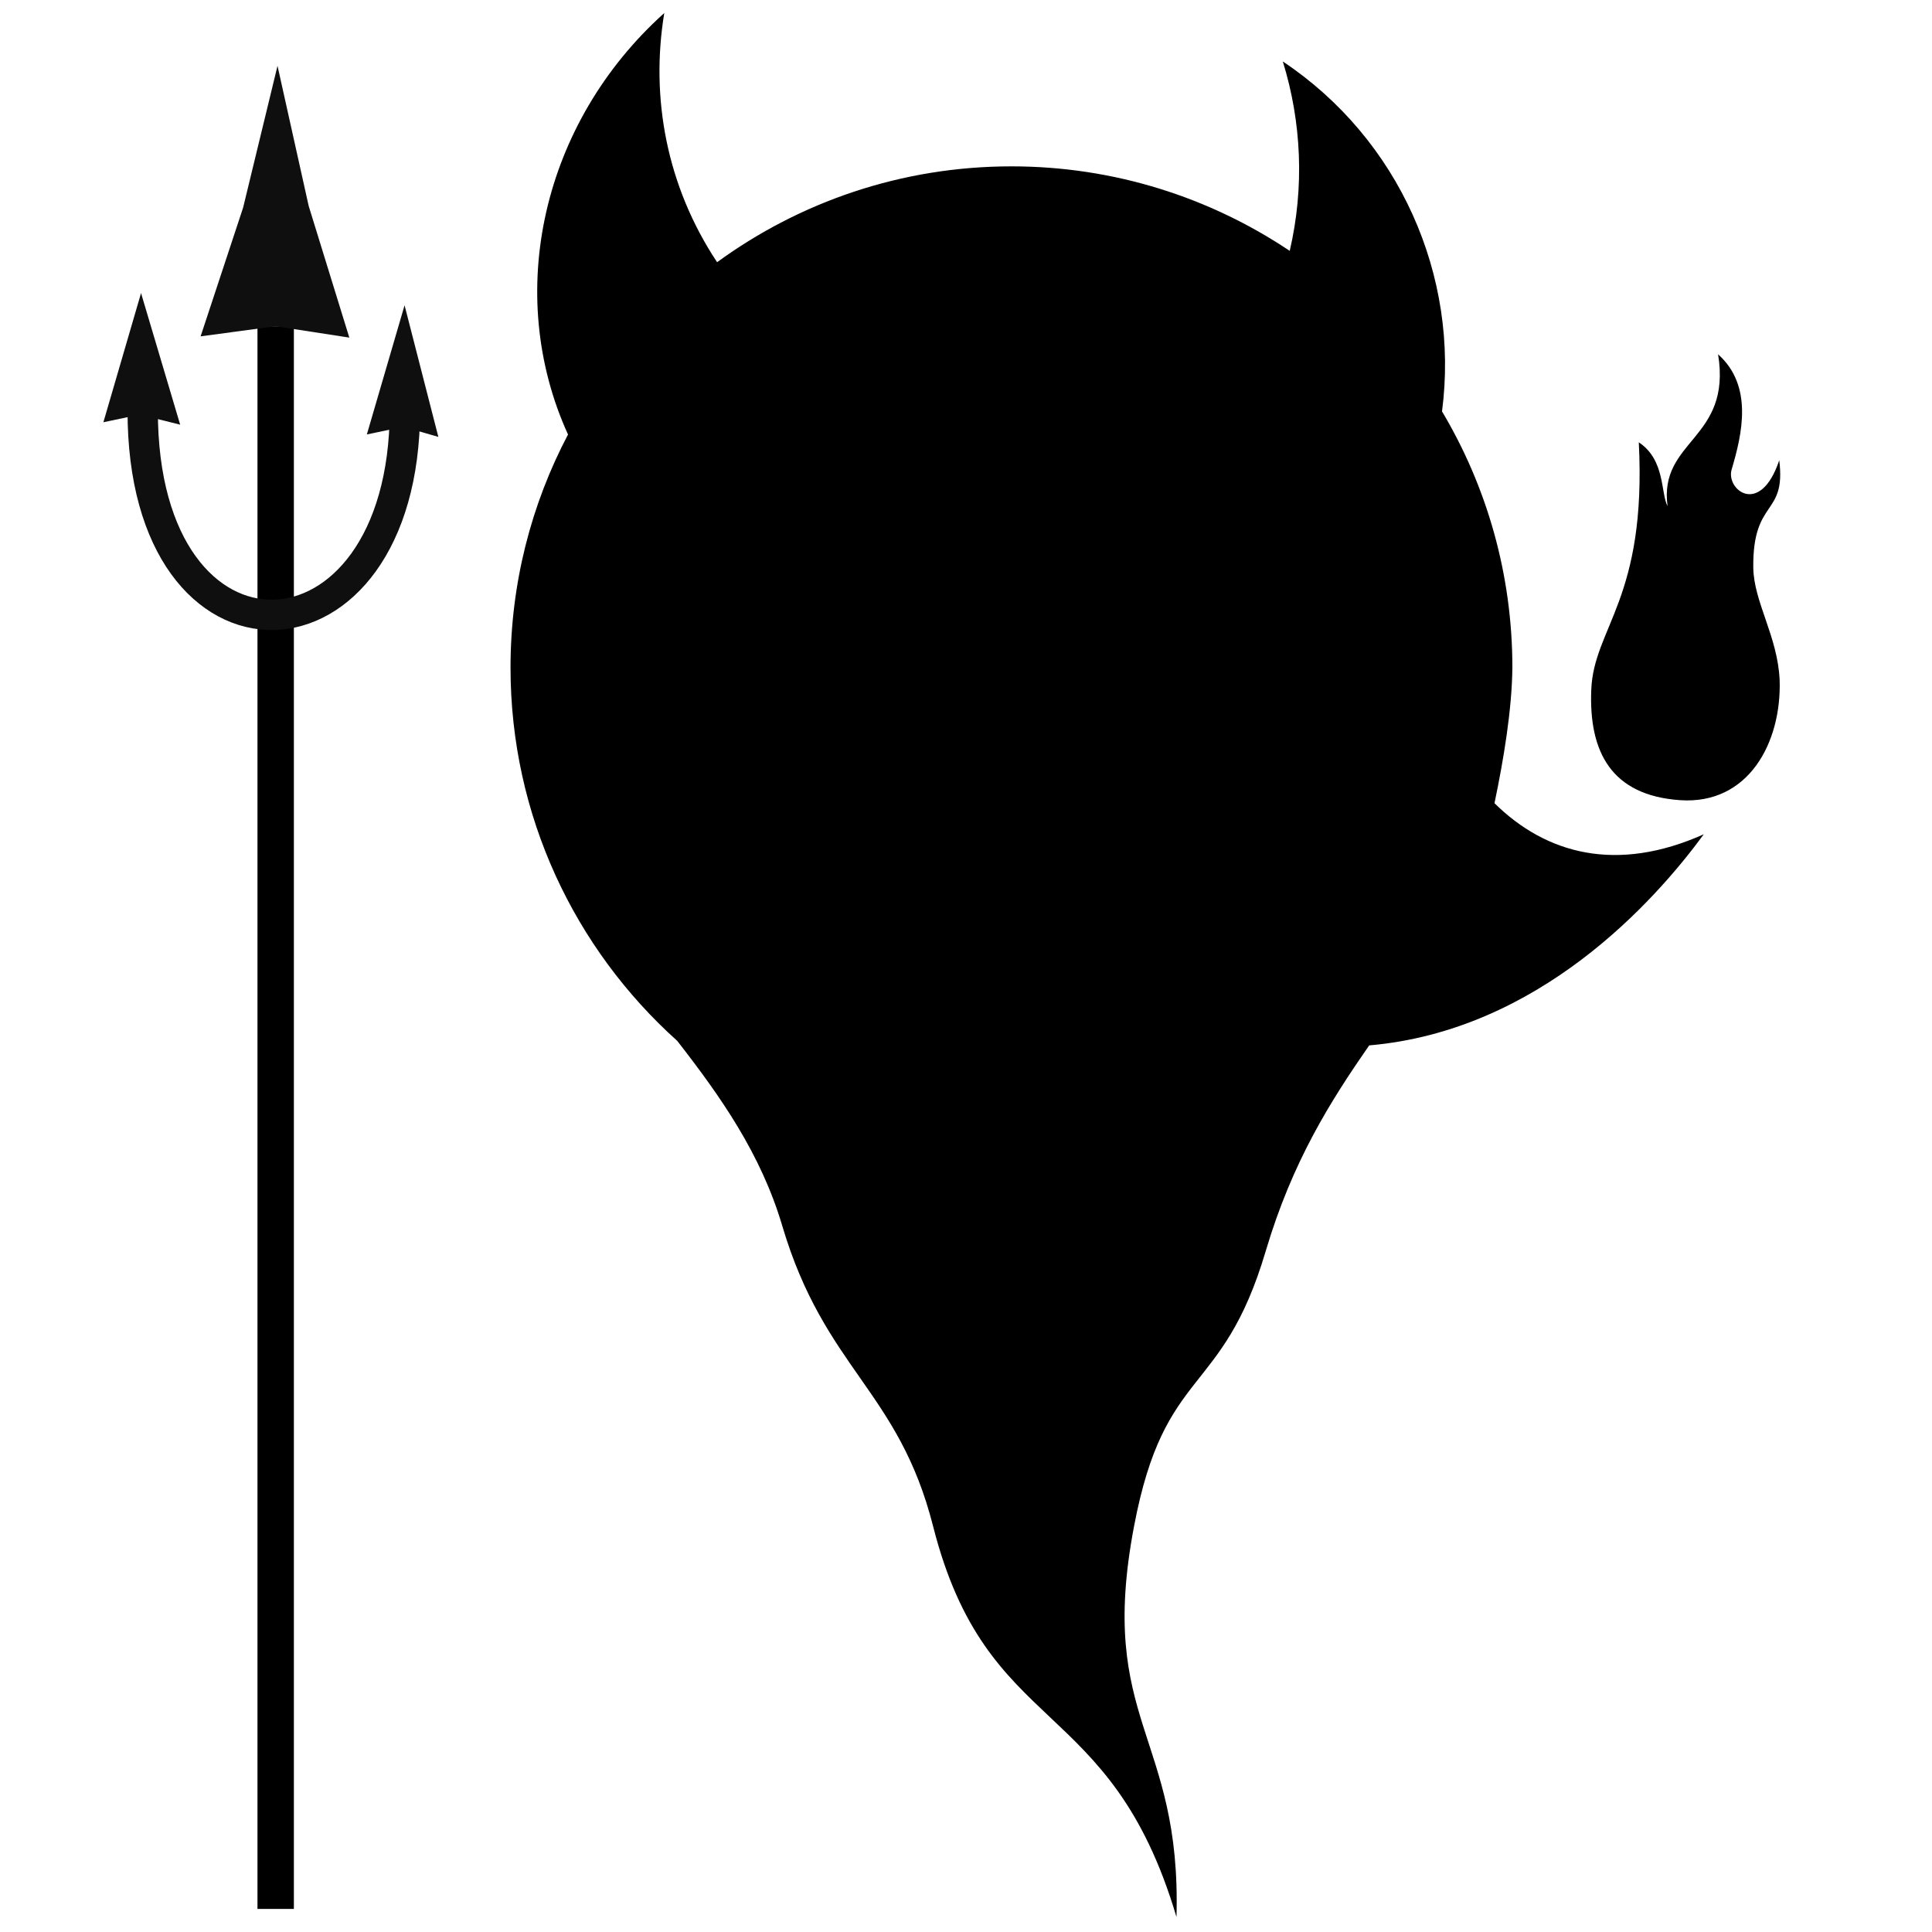
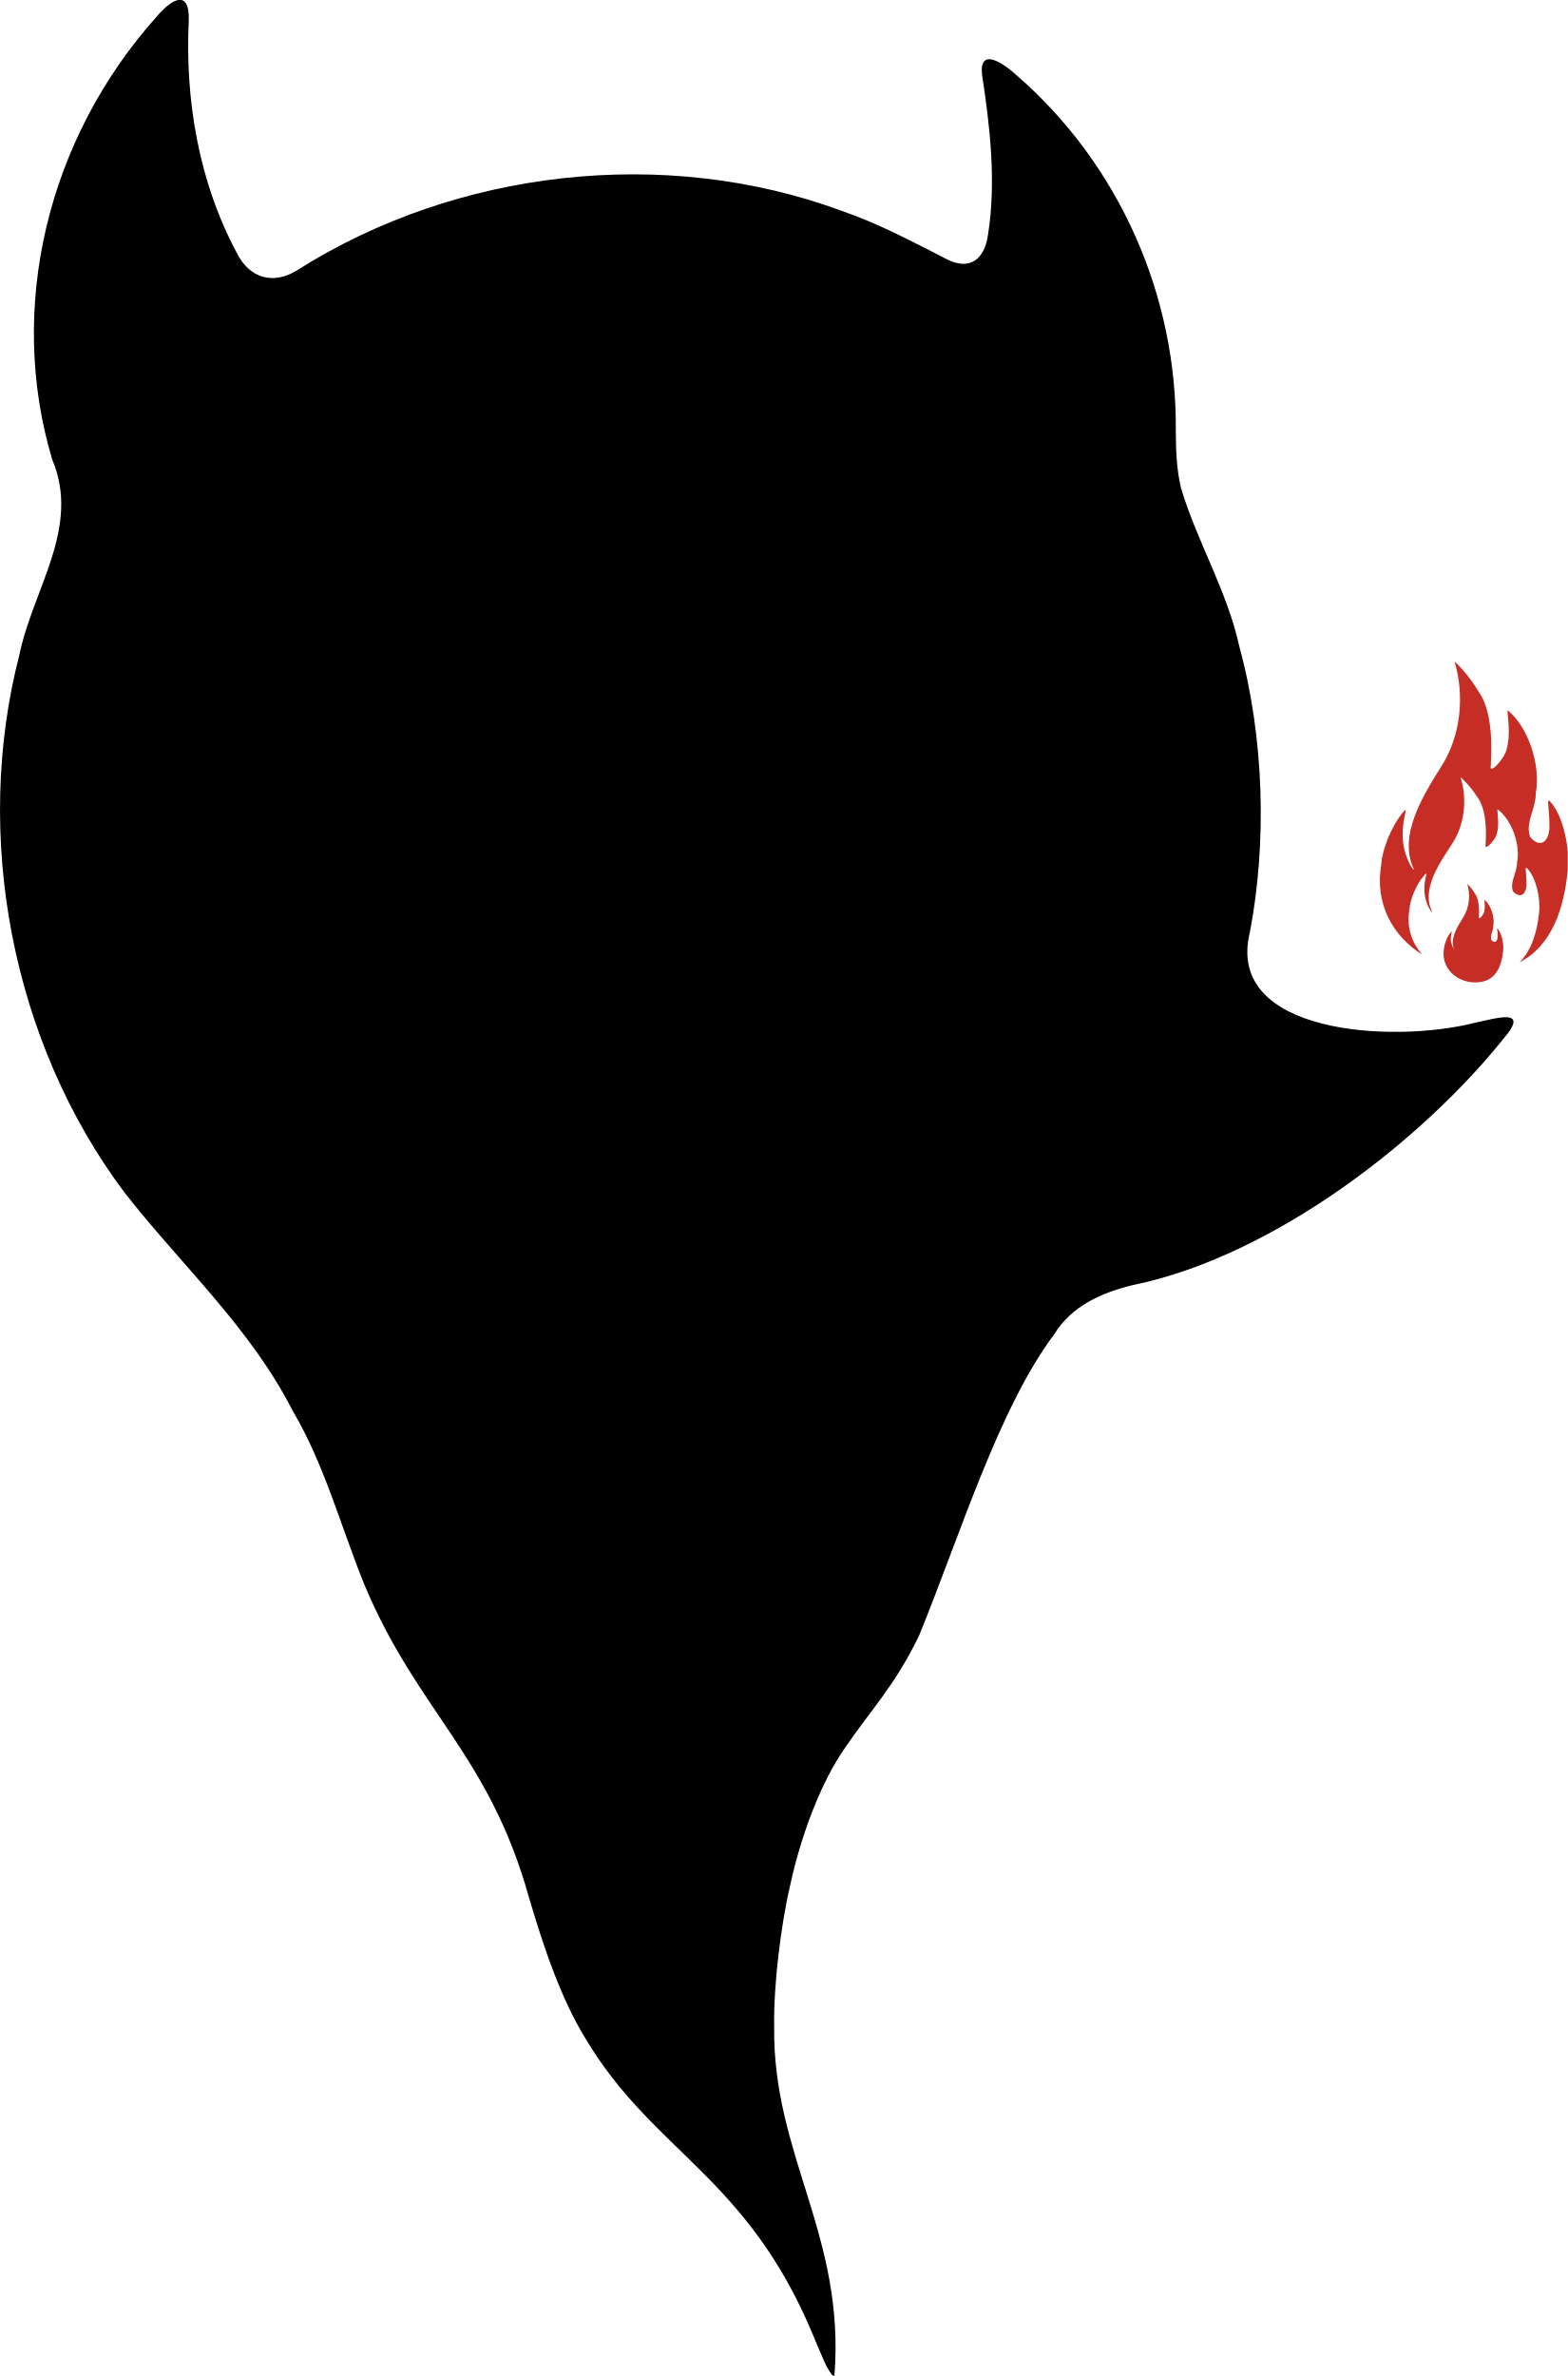
- <svg xmlns="http://www.w3.org/2000/svg" version="1.1" width="200" height="200">
-   <svg version="1.1" width="200" height="200">
-     <svg width="200" height="200" version="1.1">
-       <g transform="translate(0,-852.3622)" style="display:inline">
-         <path d="m 121.789,1050.818 c 0.534,-18.923 -8.238,-20.229 -4.395,-40.446 3.171,-16.756 9.111,-13.214 13.638,-28.513 2.763,-9.308 6.718,-15.531 10.705,-21.278 17.537,-1.514 29.523,-14.872 34.64,-21.856 -9.023,4.038 -16.325,2.054 -21.668,-3.216 0.96,-4.59 1.805,-9.693 1.852,-14.037 0,-9.691 -2.662,-18.76 -7.283,-26.522 1.827,-14.012 -4.427,-28.186 -16.482,-36.225 1.934,6.249 2.254,13.007 0.716,19.607 -8.244,-5.52 -18.152,-8.749 -28.807,-8.749 -11.39,0 -21.919,3.687 -30.471,9.923 -5.218,-7.857 -6.919,-17.02 -5.469,-25.794 -12.62,11.336 -16.632,28.99 -9.964,43.63 -3.799,7.21 -5.952,15.418 -5.952,24.129 0,15.349 6.674,29.141 17.26,38.643 4.464,5.734 8.658,11.675 10.869,19.143 4.401,14.841 12.043,17.02 15.615,31.101 5.588,21.975 18.328,17.296 25.197,40.458" style="fill:#000000;fill-opacity:1;fill-rule:evenodd;stroke:none" />
-         <path style="fill:#000000;fill-opacity:1;fill-rule:evenodd;stroke:none" d="m 172.627,904.759 c -0.726,-1.35 -0.227,-4.789 -2.979,-6.608 0.831,16.209 -4.664,19.156 -4.921,25.614 -0.258,6.458 2.09,10.933 9.181,11.43 7.092,0.496 10.533,-5.959 10.32,-12.438 -0.203,-4.541 -2.694,-8.087 -2.729,-11.659 -0.07,-7.19 3.416,-5.25 2.688,-11.09 -1.974,5.896 -5.548,3.043 -4.928,0.957 1.087,-3.656 2.254,-8.661 -1.403,-11.925 1.435,8.858 -6.167,8.828 -5.23,15.72 z" />
+ <svg xmlns="http://www.w3.org/2000/svg" version="1.1" width="76" height="115.17">
+   <svg version="1.1" width="76" height="115.17">
+     <svg id="_图层_2" data-name="图层 2" viewBox="0 0 76 115.17">
+       <defs>
+         <style>
+       .cls-1 {
+         fill: #c62d25;
+       }
+ 
+       .cls-2 {
+         fill-rule: evenodd;
+       }
+     </style>
+       </defs>
+       <g id="_图层_4" data-name="图层 4">
        <g>
-           <path style="fill:#0f0f0e;fill-opacity:1;stroke:#000000;stroke-width:3.768;stroke-linecap:butt;stroke-linejoin:miter;stroke-miterlimit:2.414;stroke-opacity:1;stroke-dasharray:none" d="m 28.538,886.137 0,163.837" />
-           <path style="fill:#0e0f0e;fill-opacity:1;fill-rule:evenodd;stroke:none" d="m 28.728,859.175 3.227,14.508 4.207,13.628 -7.622,-1.174 -7.773,1.043 4.401,-13.327 3.56,-14.677 z" />
-           <path style="fill:none;stroke:#0e0f0e;stroke-width:3.14;stroke-linecap:butt;stroke-linejoin:miter;stroke-miterlimit:2.414;stroke-opacity:1;stroke-dasharray:none" d="m 14.773,894.853 c -0.044,28.752 27.099,27.671 27.143,-0.013" />
-           <path style="fill:#0e0f0e;fill-opacity:1;fill-rule:evenodd;stroke:none" d="m 14.601,882.702 0,0 -3.899,13.371 3.761,-0.791 4.188,1.043 -4.05,-13.622 z" />
-           <path style="fill:#0e0f0e;fill-opacity:1;fill-rule:evenodd;stroke:none" d="m 41.881,883.966 0,0 3.497,13.622 -3.635,-1.043 -3.767,0.791 3.905,-13.371 z" />
+           <path class="cls-2" d="M40.45,115.17c.54-6.83-3.02-10.72-2.92-16.99-.03-1.97.32-4.85.78-6.82.49-2.26,1.44-4.93,2.69-6.69,1.14-1.69,2.38-2.95,3.55-5.38,1.97-4.81,3.86-11.03,6.56-14.62.82-1.34,2.25-2,3.77-2.37,6.91-1.41,14.12-7.09,18.02-11.97,1.32-1.54-.46-.94-1.46-.74-3.94.99-12.07.54-10.85-4.4.83-4.33.7-9.42-.51-13.85-.59-2.7-2.05-5.08-2.83-7.69-.21-.89-.25-1.84-.25-2.77.06-6.55-2.74-12.92-7.74-17.25-.59-.54-1.81-1.4-1.65.01.38,2.48.69,5.17.29,7.71-.15,1.16-.84,1.83-2.05,1.19-1.58-.81-3.3-1.72-5.02-2.31-8.59-3.18-18.7-2.02-26.41,2.86-1.19.75-2.33.38-2.93-.81-1.87-3.49-2.52-7.45-2.34-11.28.05-1.48-.75-1.14-1.56-.19C2.27,6.76.34,14.95,2.53,22.27c1.4,3.3-.94,6.29-1.59,9.47-2.27,8.77-.37,18.78,5.1,26.07,2.75,3.52,6.08,6.52,8.14,10.56,1.54,2.59,2.34,5.62,3.48,8.43,2.58,6.17,6.05,8.22,7.99,15.2.68,2.3,1.53,4.87,2.75,6.84,3.28,5.49,7.82,6.65,11.02,14.36.16.38.31.75.45,1.06.22.55.49.92.51.89h.08Z" />
+           <g>
+             <path class="cls-1" d="M72.59,45.09c0,.07.02.17.01.27.01.23-.11.41-.3.21-.08-.22.09-.44.09-.68.08-.44-.12-1.03-.43-1.28,0,.12.05.37-.02.61-.02.11-.21.34-.25.28.02-.27.04-.87-.19-1.19-.14-.24-.34-.44-.37-.46.16.52.1,1.15-.2,1.62-.28.45-.68,1.07-.42,1.59h0s-.18-.27-.18-.55c0-.13.03-.27.04-.33.01-.06-.01-.04-.06.03-.16.2-.29.55-.31.77-.19,1.08.87,1.85,1.93,1.59.64-.18.88-.82.94-1.5.03-.32-.07-.83-.26-1.04-.03-.04-.04-.02-.03.07Z" />
+             <path class="cls-1" d="M75.16,38.86c-.1-.11-.13-.06-.1.22.02.21.05.54.05.85.05.72-.35,1.3-.93.65-.26-.68.28-1.4.27-2.13.25-1.38-.37-3.22-1.37-4.03,0,.39.17,1.15-.05,1.92-.07.34-.66,1.07-.77.89.06-.86.13-2.73-.59-3.72-.45-.76-1.07-1.39-1.16-1.44.5,1.62.31,3.61-.64,5.08-.88,1.41-2.12,3.36-1.32,5h0c-.12-.01-.58-.84-.55-1.74-.01-.4.09-.85.13-1.03.05-.2-.03-.12-.2.1-.49.62-.93,1.71-.97,2.42-.33,1.9.56,3.49,2,4.38-.53-.58-.79-1.35-.63-2.23.03-.46.33-1.17.67-1.57.12-.14.17-.19.14-.06-.03.12-.1.41-.09.67-.01.59.3,1.12.39,1.13h0c-.56-1.07.31-2.33.91-3.25.66-.96.79-2.25.45-3.3.06.04.49.45.8.94.5.65.45,1.86.41,2.42.07.12.48-.35.54-.57.15-.5.03-.99.04-1.24.7.52,1.13,1.72.95,2.61,0,.48-.37.94-.19,1.38.4.42.68.05.65-.42,0-.2-.02-.42-.03-.55-.02-.18,0-.21.07-.14.43.44.65,1.48.57,2.13-.09.94-.36,1.82-.94,2.41,1.53-.78,2.15-2.55,2.33-4.47.11-1.01-.21-2.6-.82-3.28Z" />
+           </g>
        </g>
      </g>
    </svg>
  </svg>
  <style>@media (prefers-color-scheme: light) { :root { filter: none; } }
@media (prefers-color-scheme: dark) { :root { filter: invert(100%); } }
</style>
</svg>
